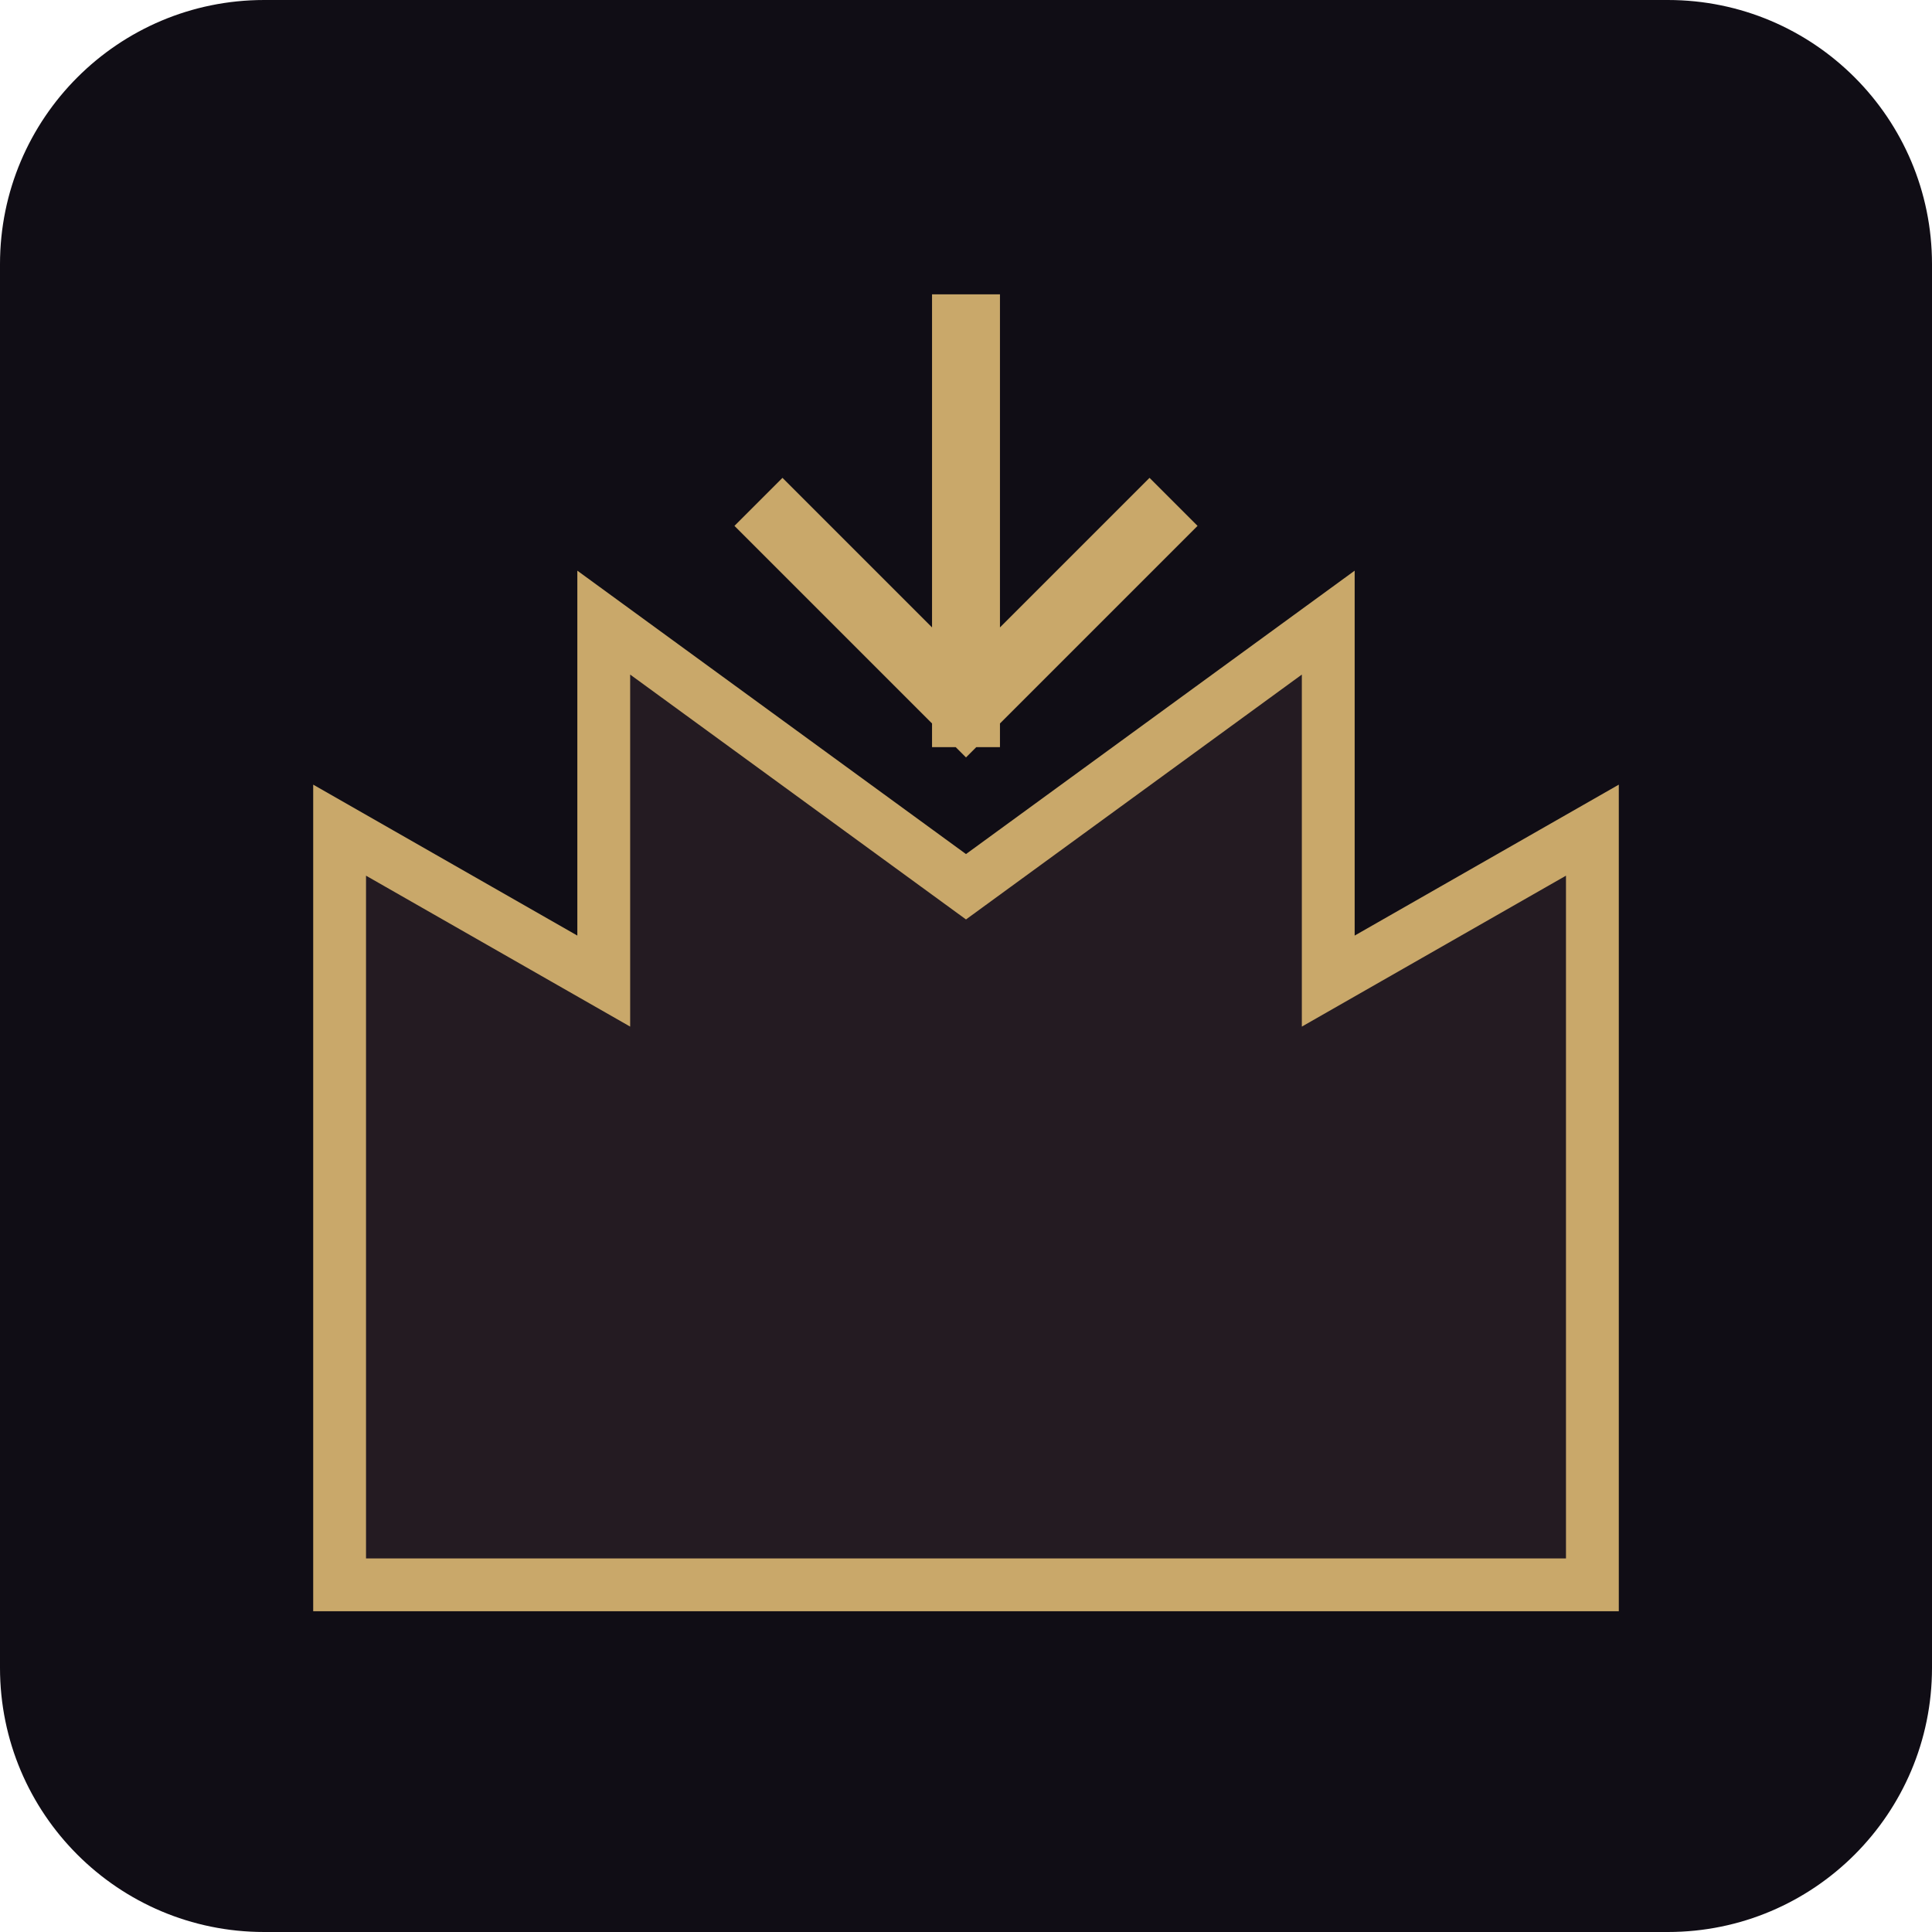
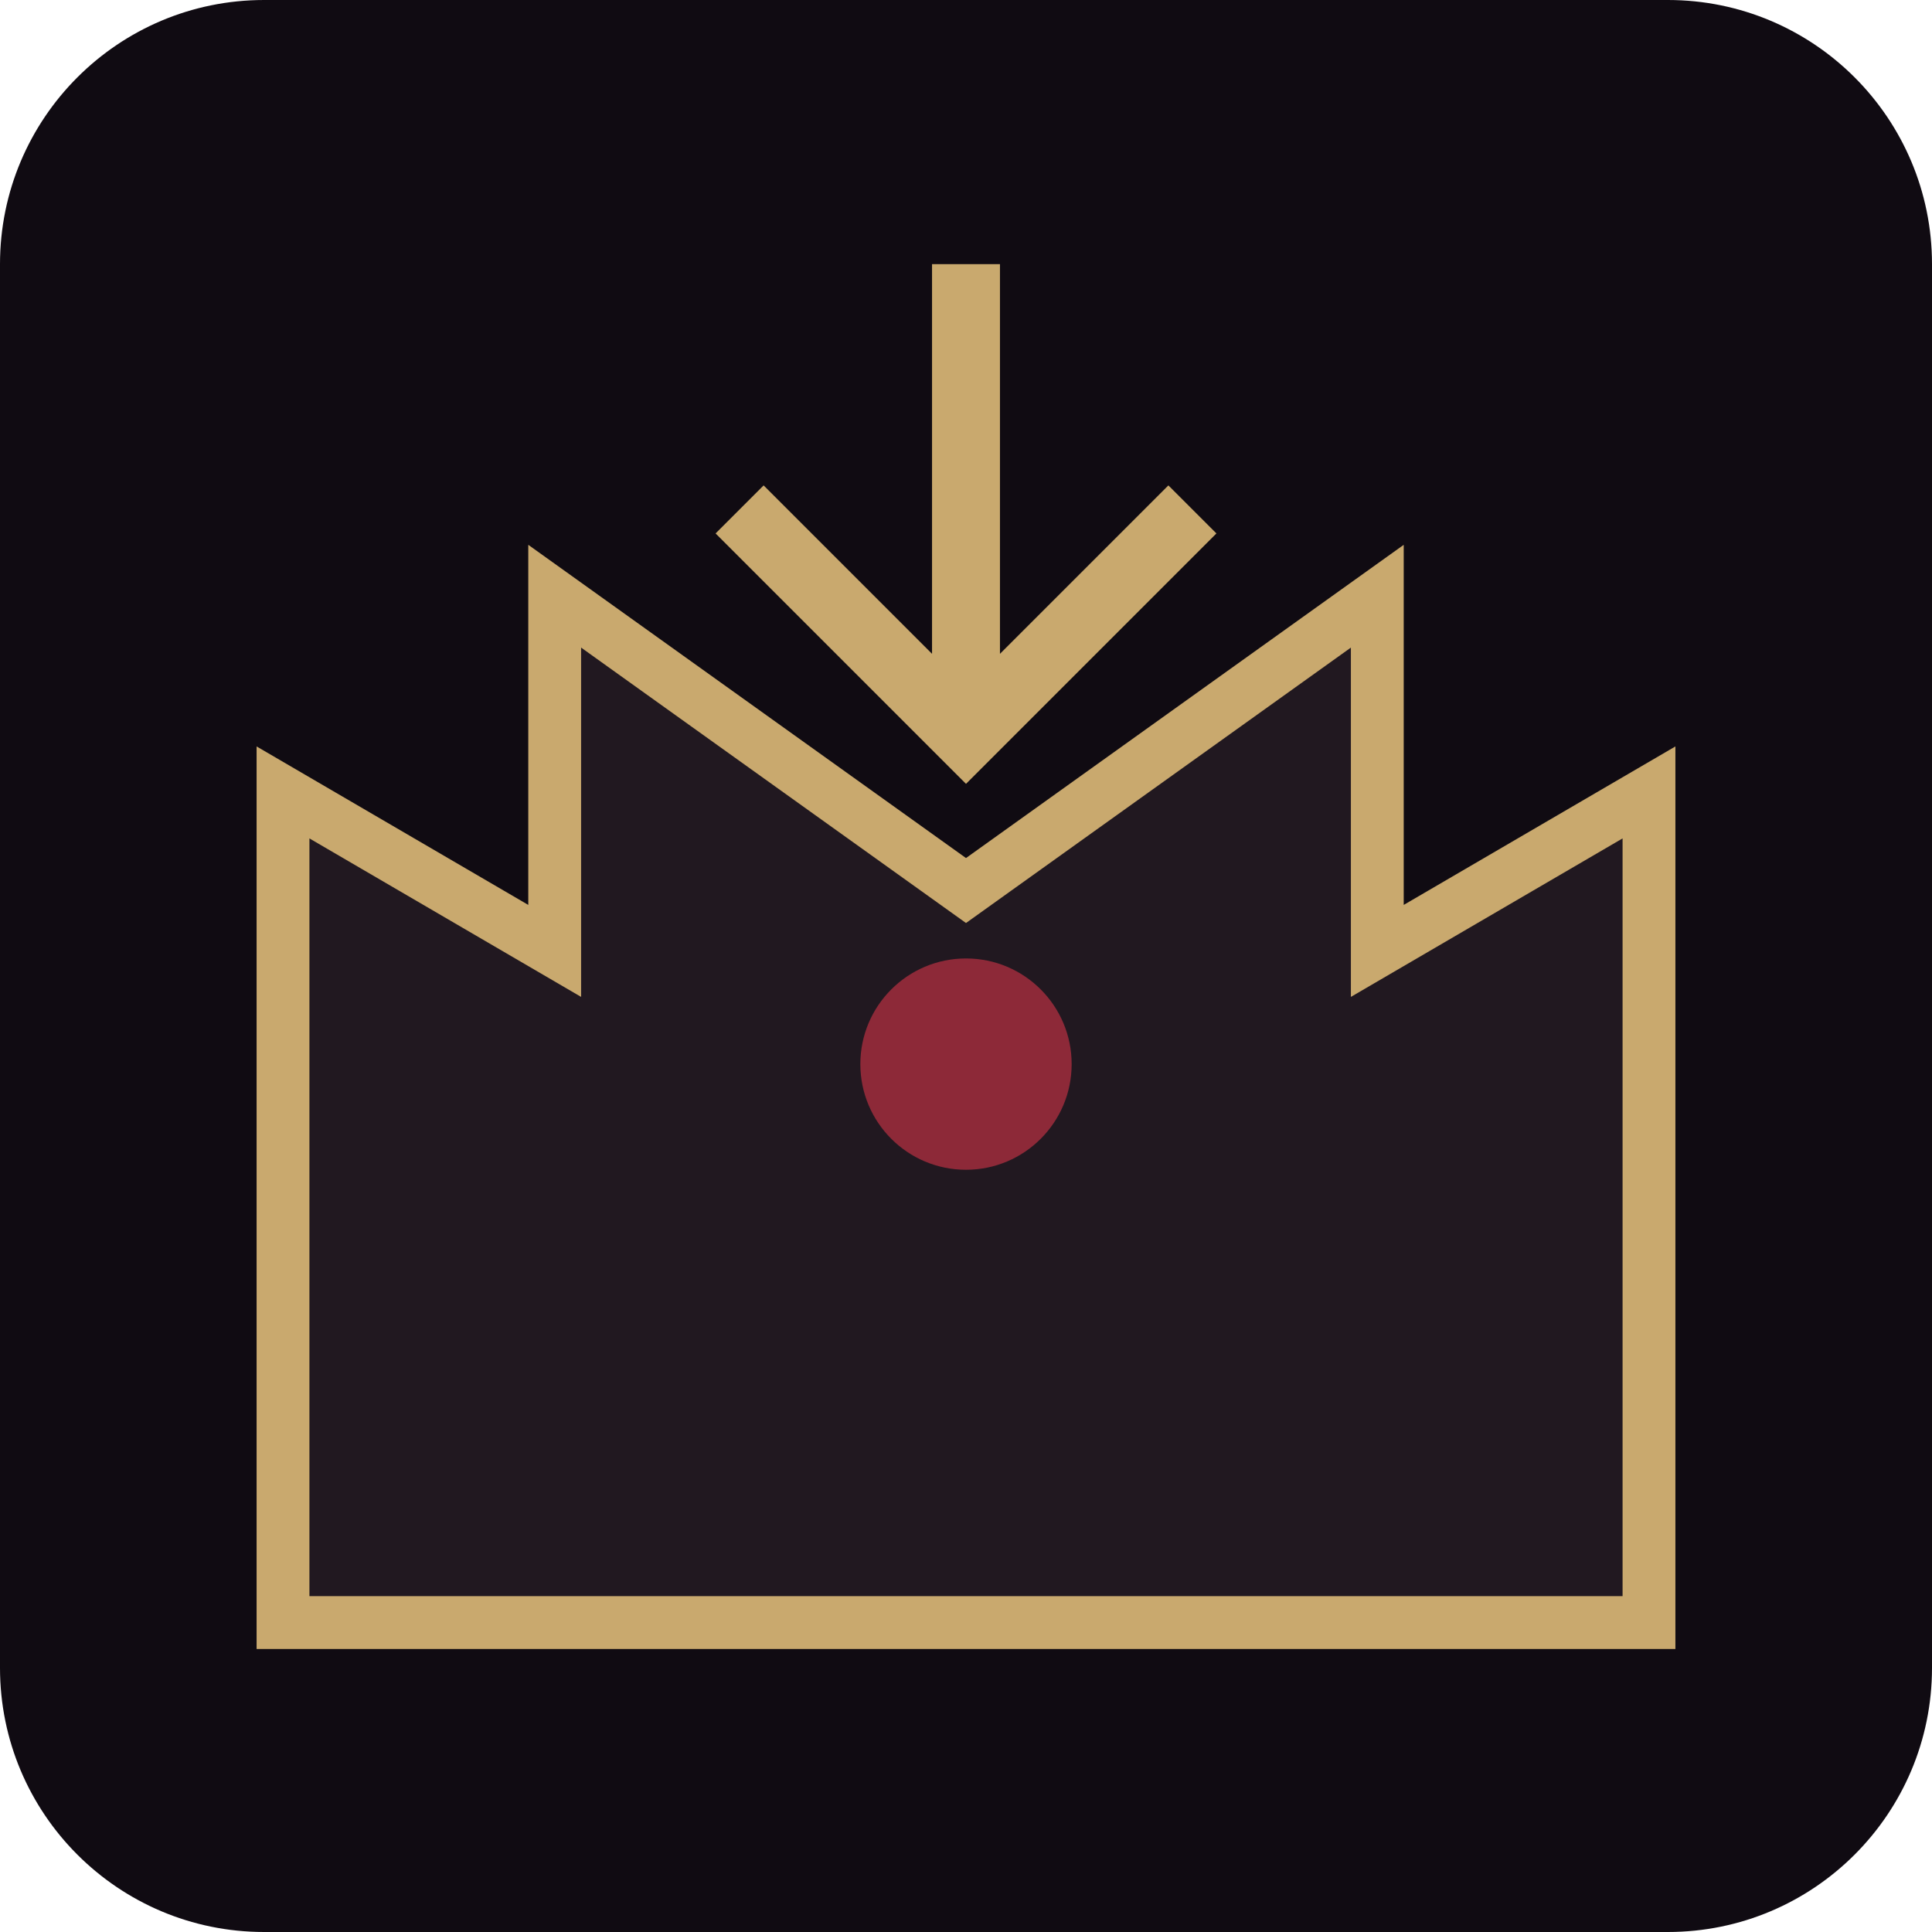
<svg xmlns="http://www.w3.org/2000/svg" viewBox="0 0 512 512">
-   <rect width="512" height="512" rx="70" fill="#100d15" />
-   <path d="M90 420V220l70 40v-95l96 70 96-70v95l70-40v200z" fill="#241b22" stroke="#c9a86a" stroke-width="14" />
-   <path d="M256 78v120m-55-65 55 55 55-55" fill="none" stroke="#c9a86a" stroke-width="18" />
+   <rect width="512" height="512" rx="70" fill="#100b12" />
+   <path d="M75 430V210l72 42v-94l109 78 109-78v94l72-42v220z" fill="#211820" stroke="#c9a96e" stroke-width="14" />
+   <path d="M256 70v128m-60-63 60 60 60-60" fill="none" stroke="#c9a96e" stroke-width="18" />
+   <circle cx="256" cy="282" r="28" fill="#8d2938" />
</svg>
